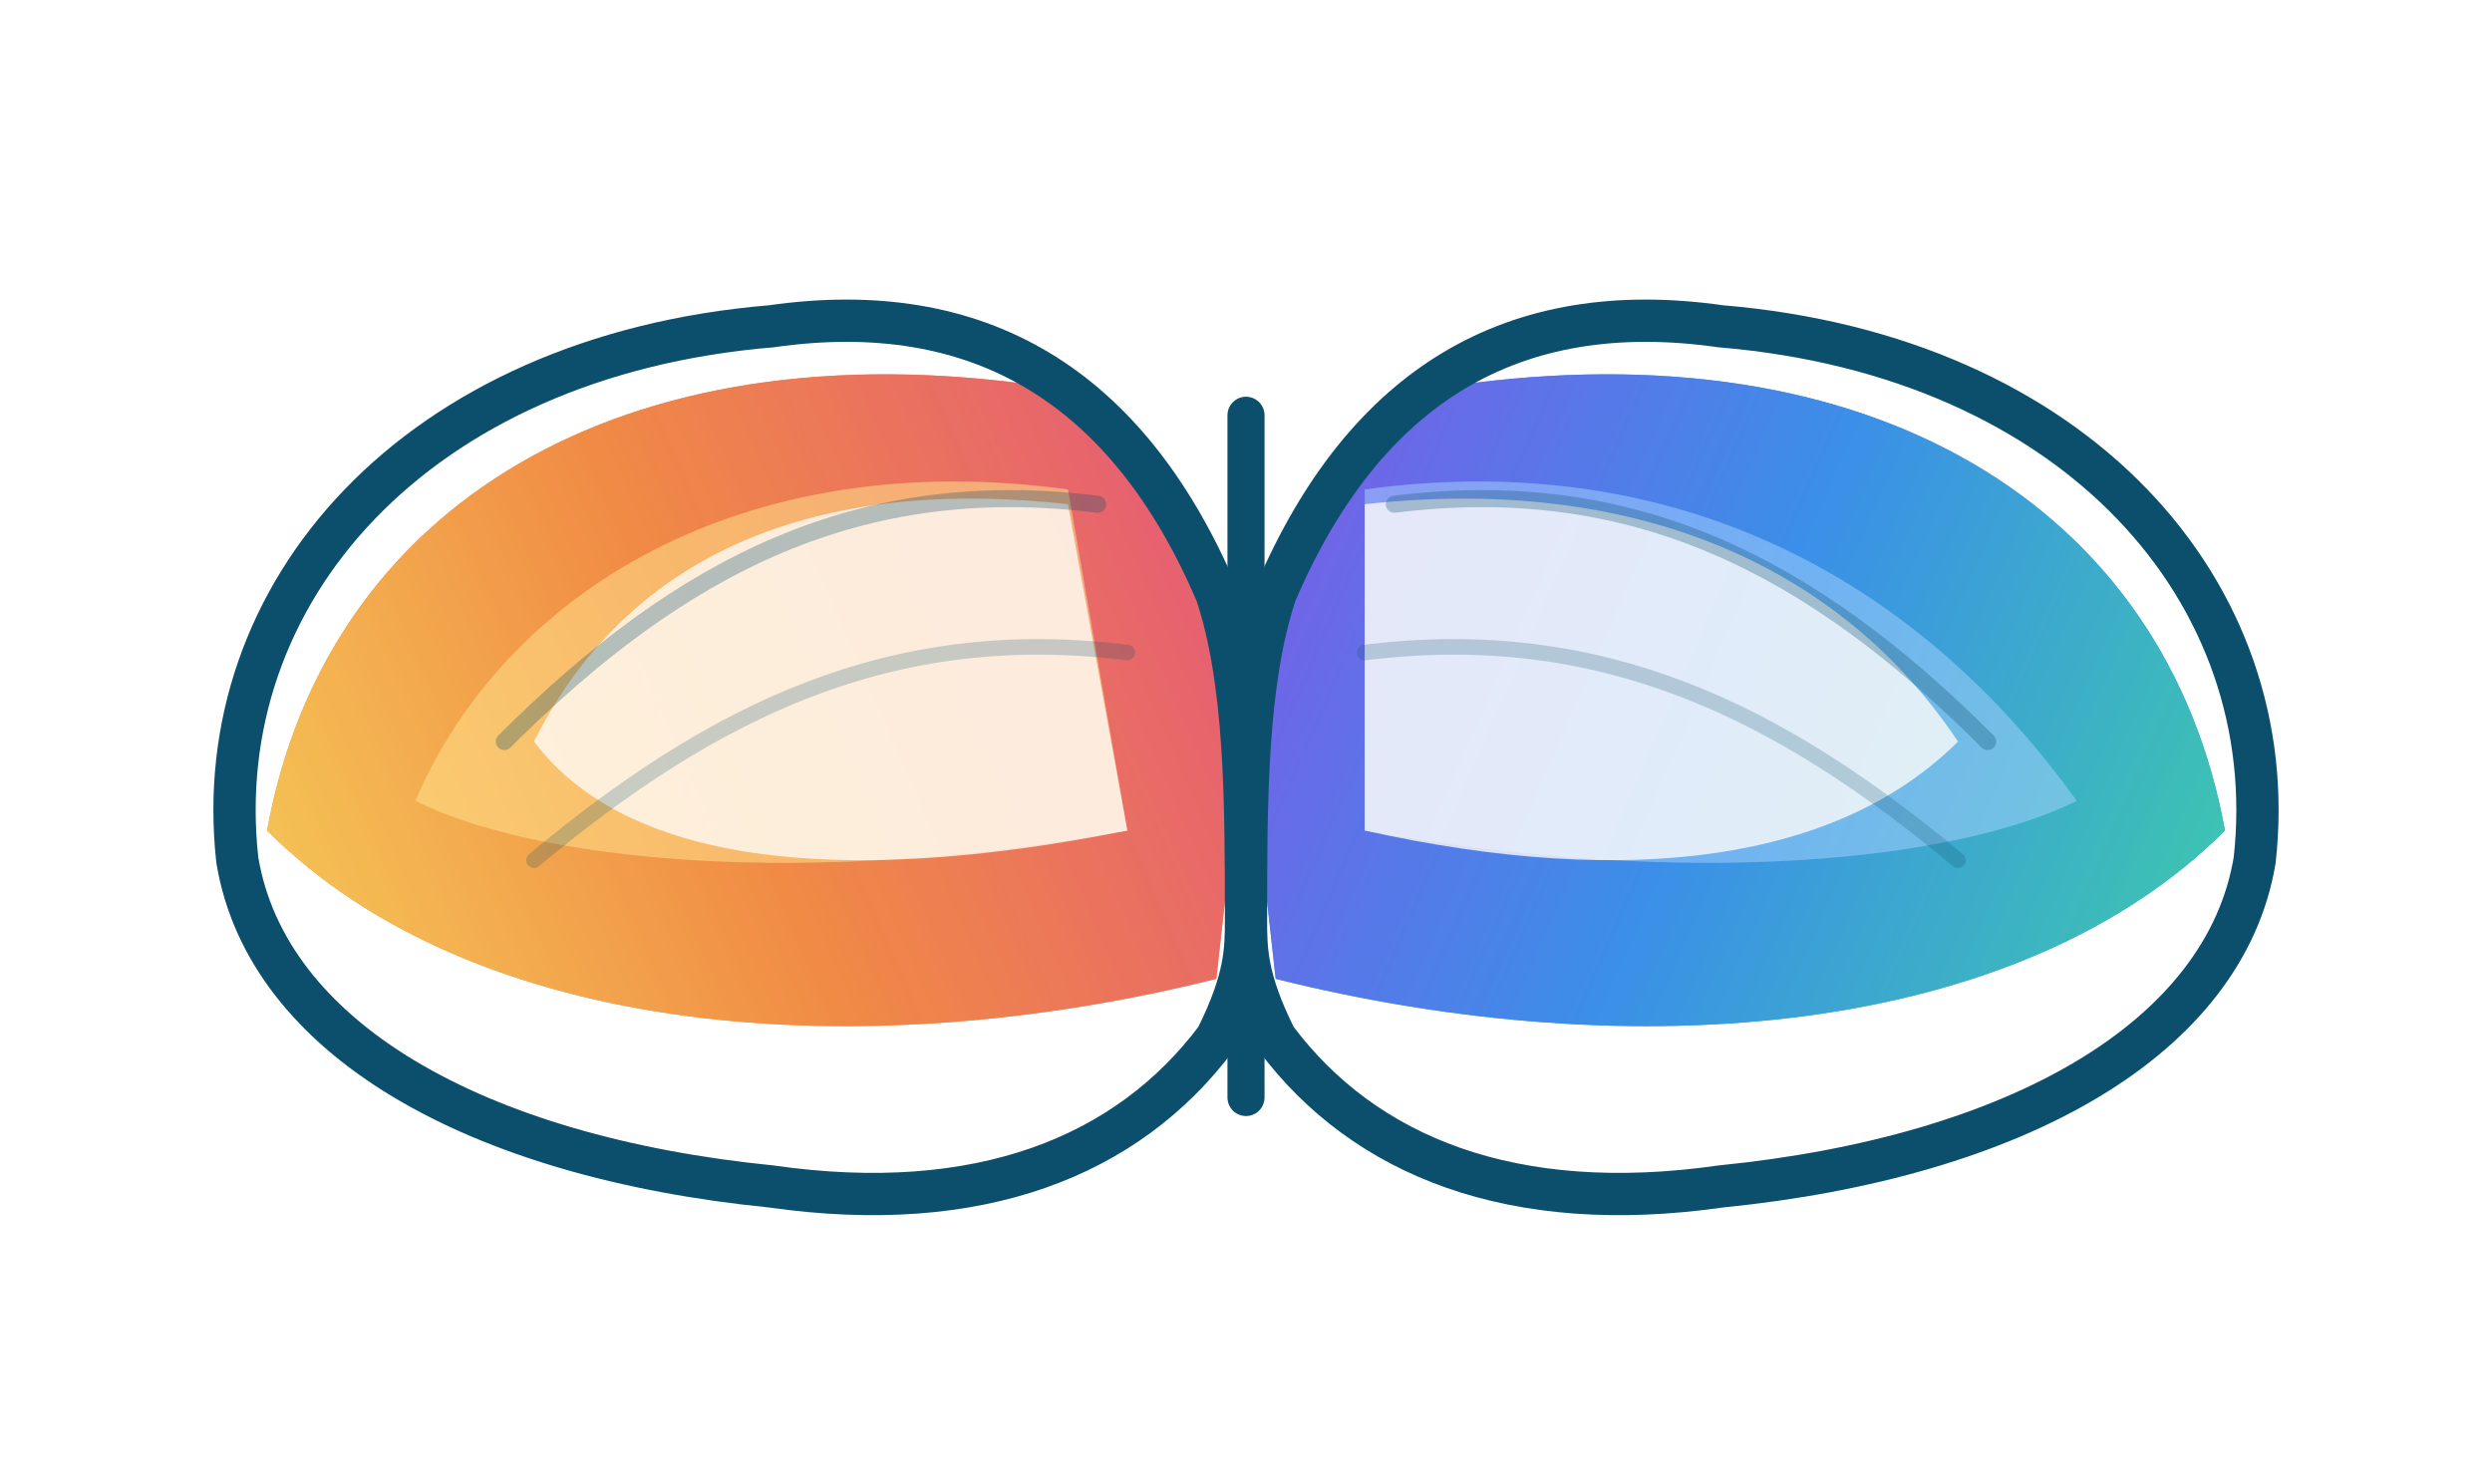
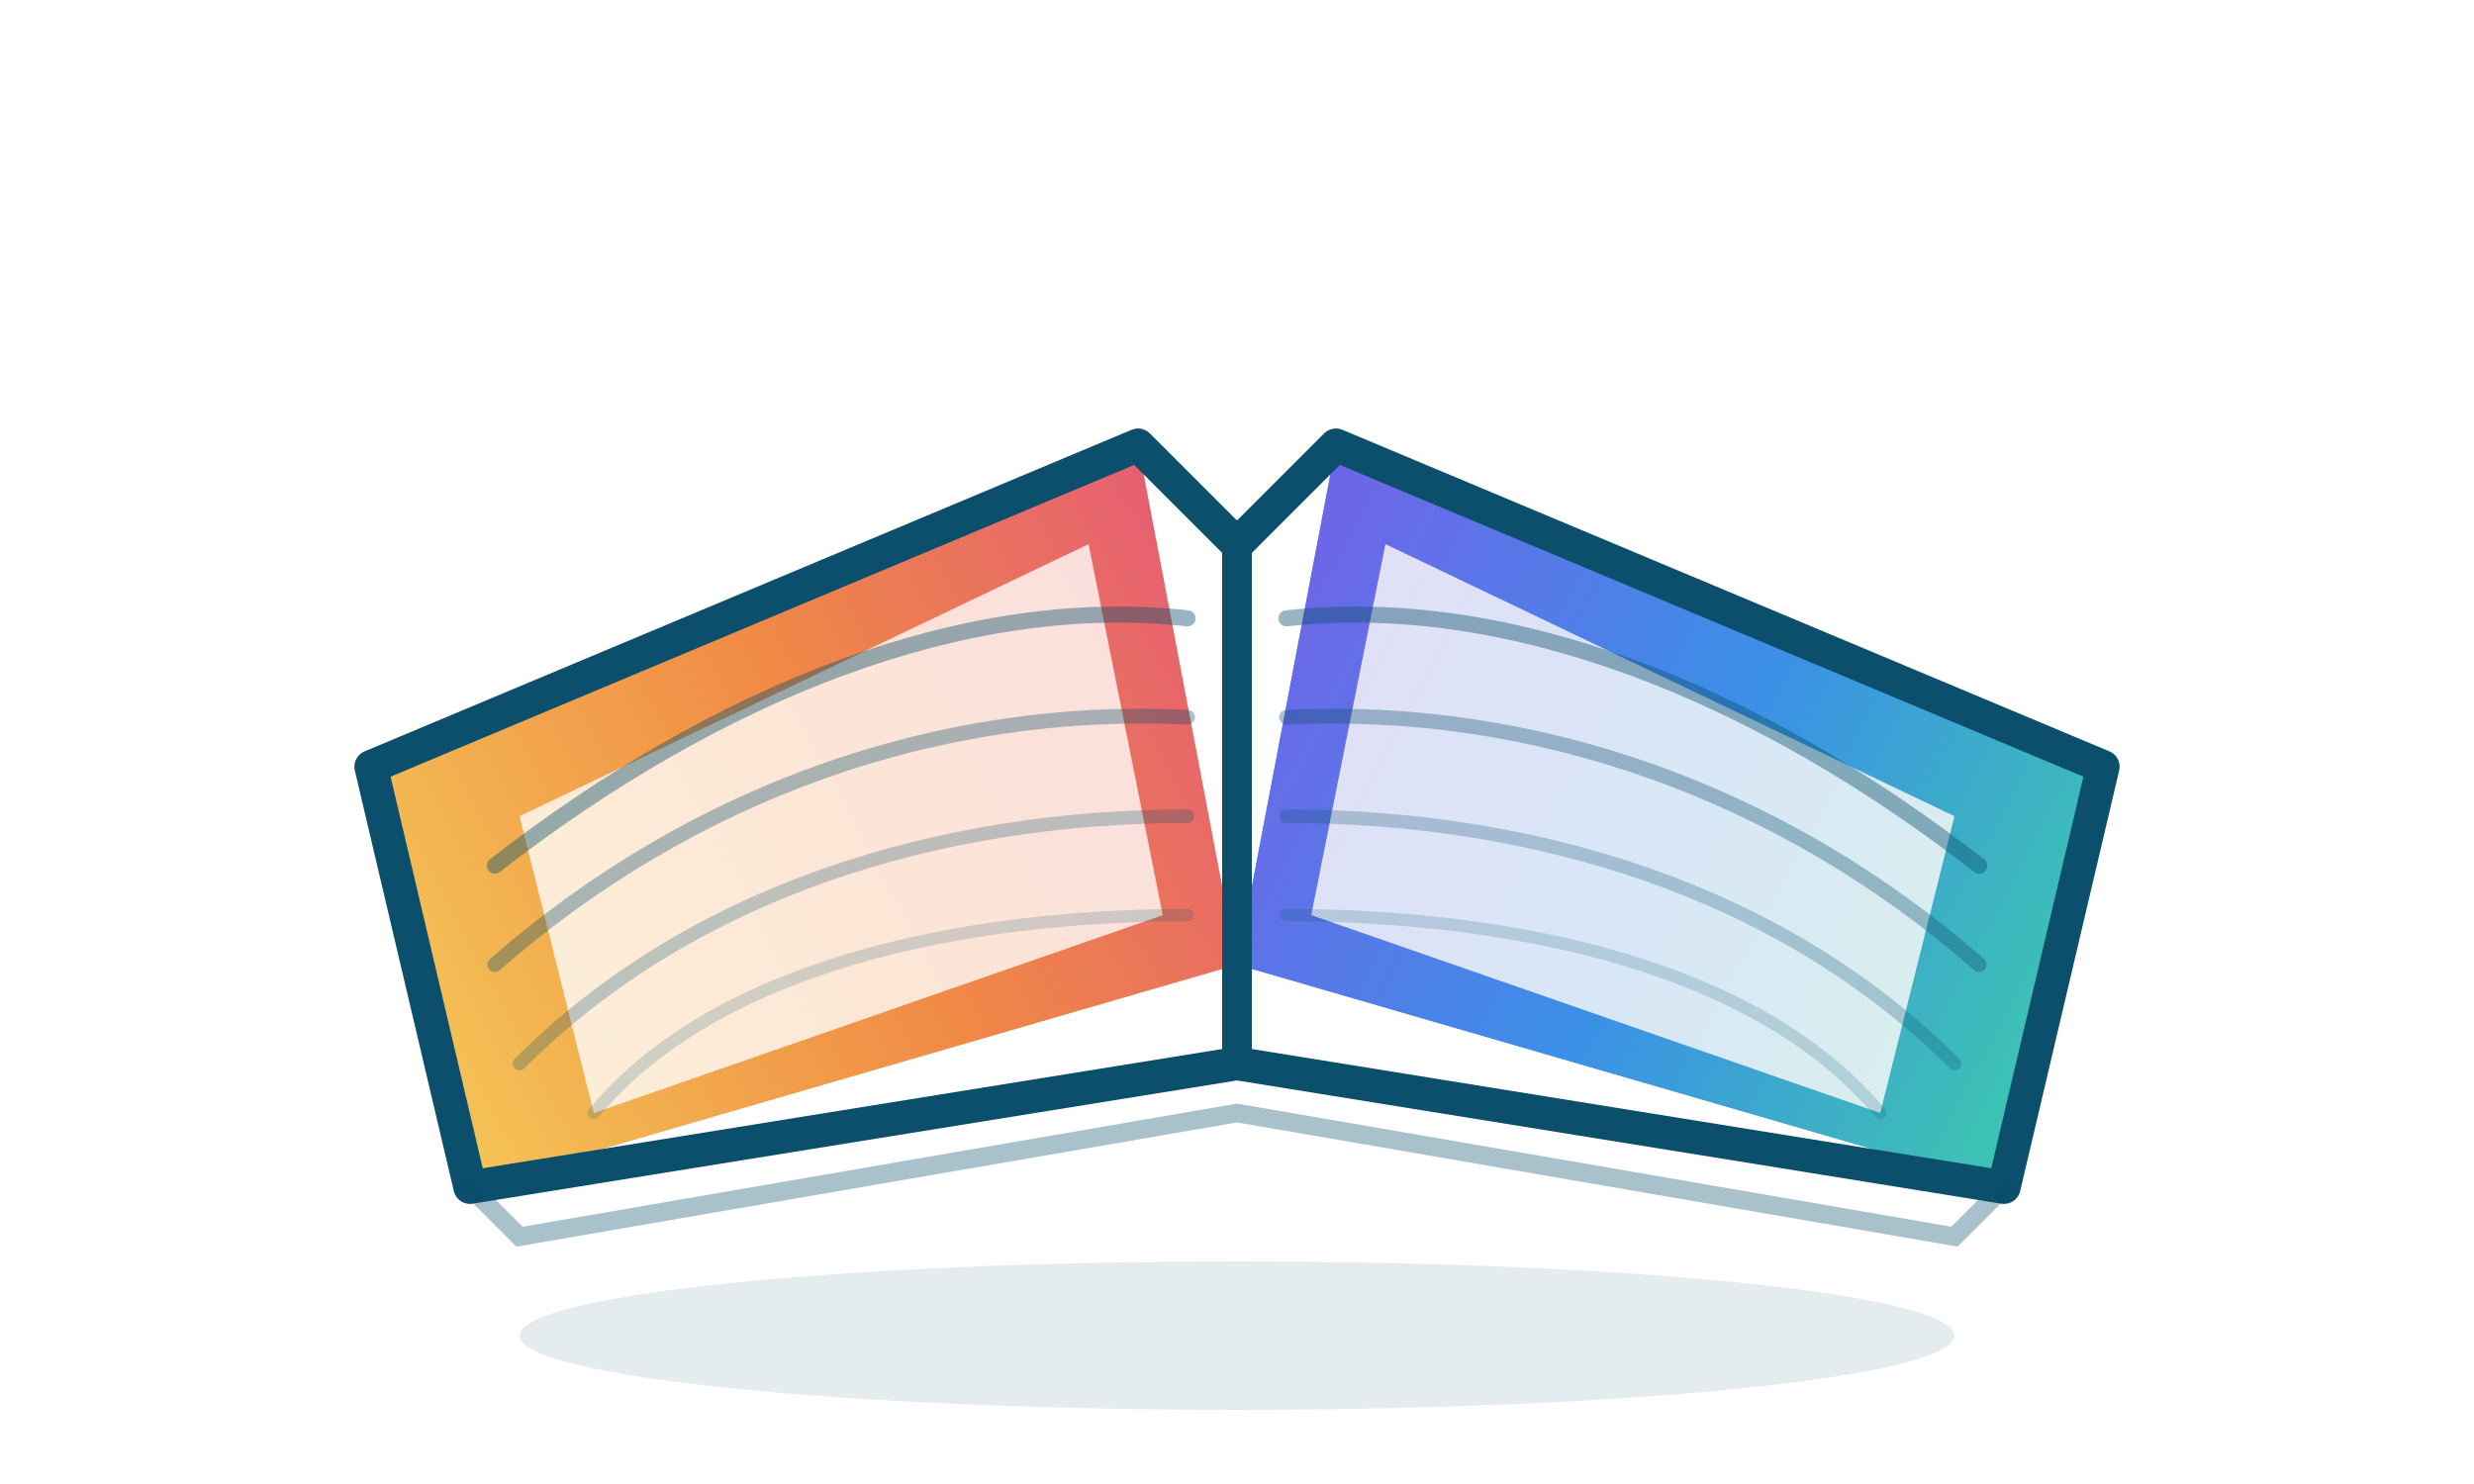
- <svg xmlns="http://www.w3.org/2000/svg" class="furyu-mark" width="168" height="100" viewBox="0 0 168 100" fill="none" role="img" aria-label="Furyu — livro deitado aberto em traço contínuo">
+ <svg xmlns="http://www.w3.org/2000/svg" class="furyu-mark" width="200" height="120" viewBox="0 0 200 120" fill="none" role="img" aria-label="Furyu — livro aberto isométrico flat">
  <defs>
-     <linearGradient id="leafL" x1="14" y1="58" x2="78" y2="30" gradientUnits="userSpaceOnUse">
+     <linearGradient id="pgL" x1="24" y1="78" x2="96" y2="40" gradientUnits="userSpaceOnUse">
      <stop offset="0%" stop-color="#F6D35A" />
-       <stop offset="50%" stop-color="#F08A45" />
+       <stop offset="55%" stop-color="#F08A45" />
      <stop offset="100%" stop-color="#E4577A" />
    </linearGradient>
-     <linearGradient id="leafR" x1="90" y1="30" x2="154" y2="58" gradientUnits="userSpaceOnUse">
+     <linearGradient id="pgR" x1="104" y1="40" x2="176" y2="78" gradientUnits="userSpaceOnUse">
      <stop offset="0%" stop-color="#7A5CE8" />
-       <stop offset="45%" stop-color="#3B8FE8" />
+       <stop offset="50%" stop-color="#3B8FE8" />
      <stop offset="100%" stop-color="#3DD4A0" />
    </linearGradient>
  </defs>
-   <path fill="#F08A45" d="M18 56            C22 34, 42 22, 70 26            C78 28, 82 36, 84 48            L82 66            C58 72, 32 70, 18 56 Z" />
-   <path fill="url(#leafL)" opacity="0.85" d="M18 56            C22 34, 42 22, 70 26            C78 28, 82 36, 84 48            L82 66            C58 72, 32 70, 18 56 Z" />
-   <path fill="#3B8FE8" d="M84 48            C86 36, 90 28, 98 26            C126 22, 146 34, 150 56            C136 70, 110 72, 86 66            L84 48 Z" />
-   <path fill="url(#leafR)" opacity="0.85" d="M84 48            C86 36, 90 28, 98 26            C126 22, 146 34, 150 56            C136 70, 110 72, 86 66            L84 48 Z" />
-   <path fill="#FFE08A" opacity="0.55" d="M28 54 C34 40, 50 30, 72 33 L76 56 C54 60, 36 58, 28 54 Z" />
-   <path fill="#A8D4FF" opacity="0.5" d="M92 33 C114 30, 130 40, 140 54 C132 58, 114 60, 92 56 L92 33 Z" />
-   <path fill="#FFFCFA" opacity="0.78" d="M36 50 C42 38, 54 32, 72 34 L76 56 C56 60, 42 58, 36 50 Z" />
-   <path fill="#FFFCFA" opacity="0.78" d="M92 34 C110 32, 124 38, 132 50 C124 58, 110 60, 92 56 L92 34 Z" />
-   <path fill="none" stroke="#0B4F6C" stroke-width="2.85" stroke-linecap="round" stroke-linejoin="round" d="M 16 58        C 14 40, 28 24, 52 22        C 66 20, 76 26, 82 40        C 84 46, 84 54, 84 62        C 84 54, 84 46, 86 40        C 92 26, 102 20, 116 22        C 140 24, 154 40, 152 58        C 150 70, 136 78, 116 80        C 102 82, 92 78, 86 70        C 84 66, 84 64, 84 62        C 84 64, 84 66, 82 70        C 76 78, 66 82, 52 80        C 32 78, 18 70, 16 58        Z" />
-   <path fill="none" stroke="#0B4F6C" stroke-width="2.5" stroke-linecap="round" d="M84 28 C84 40, 84 52, 84 74" />
-   <path fill="none" stroke="#0B4F6C" stroke-opacity="0.3" stroke-width="1.15" stroke-linecap="round" d="M34 50 C46 38, 58 32, 74 34" />
-   <path fill="none" stroke="#0B4F6C" stroke-opacity="0.22" stroke-width="1.05" stroke-linecap="round" d="M36 58 C48 48, 60 42, 76 44" />
-   <path fill="none" stroke="#0B4F6C" stroke-opacity="0.3" stroke-width="1.15" stroke-linecap="round" d="M94 34 C110 32, 122 38, 134 50" />
-   <path fill="none" stroke="#0B4F6C" stroke-opacity="0.22" stroke-width="1.05" stroke-linecap="round" d="M92 44 C108 42, 120 48, 132 58" />
+   <ellipse cx="100" cy="108" rx="58" ry="6" fill="#0B4F6C" opacity="0.11" />
+   <path fill="#F08A45" d="M30 62 L92 36 L100 78 L38 96 Z" />
+   <path fill="url(#pgL)" opacity="0.88" d="M30 62 L92 36 L100 78 L38 96 Z" />
+   <path fill="#3B8FE8" d="M108 36 L170 62 L162 96 L100 78 Z" />
+   <path fill="url(#pgR)" opacity="0.88" d="M108 36 L170 62 L162 96 L100 78 Z" />
+   <path fill="#FFFCFA" opacity="0.8" d="M42 66 L88 44 L94 74 L48 90 Z" />
+   <path fill="#FFFCFA" opacity="0.8" d="M112 44 L158 66 L152 90 L106 74 Z" />
+   <path fill="none" stroke="#0B4F6C" stroke-width="2.7" stroke-linecap="round" stroke-linejoin="round" d="M30 62            L92 36            L100 44            L108 36            L170 62            L162 96            L100 86            L38 96            Z" />
+   <path fill="none" stroke="#0B4F6C" stroke-width="2.4" stroke-linecap="round" d="M100 44 L100 86" />
+   <path fill="none" stroke="#0B4F6C" stroke-opacity="0.35" stroke-width="1.5" stroke-linecap="round" d="M38 96 L42 100 L100 90 L158 100 L162 96" />
+   <path fill="none" stroke="#0B4F6C" stroke-opacity="0.42" stroke-width="1.3" stroke-linecap="round" d="M96 50 C78 48, 58 56, 40 70" />
+   <path fill="none" stroke="#0B4F6C" stroke-opacity="0.34" stroke-width="1.2" stroke-linecap="round" d="M96 58 C76 57, 56 64, 40 78" />
+   <path fill="none" stroke="#0B4F6C" stroke-opacity="0.26" stroke-width="1.1" stroke-linecap="round" d="M96 66 C76 66, 56 72, 42 86" />
+   <path fill="none" stroke="#0B4F6C" stroke-opacity="0.18" stroke-width="1" stroke-linecap="round" d="M96 74 C78 74, 58 78, 48 90" />
+   <path fill="none" stroke="#0B4F6C" stroke-opacity="0.42" stroke-width="1.3" stroke-linecap="round" d="M104 50 C122 48, 142 56, 160 70" />
+   <path fill="none" stroke="#0B4F6C" stroke-opacity="0.34" stroke-width="1.2" stroke-linecap="round" d="M104 58 C124 57, 144 64, 160 78" />
+   <path fill="none" stroke="#0B4F6C" stroke-opacity="0.26" stroke-width="1.1" stroke-linecap="round" d="M104 66 C124 66, 144 72, 158 86" />
+   <path fill="none" stroke="#0B4F6C" stroke-opacity="0.18" stroke-width="1" stroke-linecap="round" d="M104 74 C122 74, 142 78, 152 90" />
</svg>
